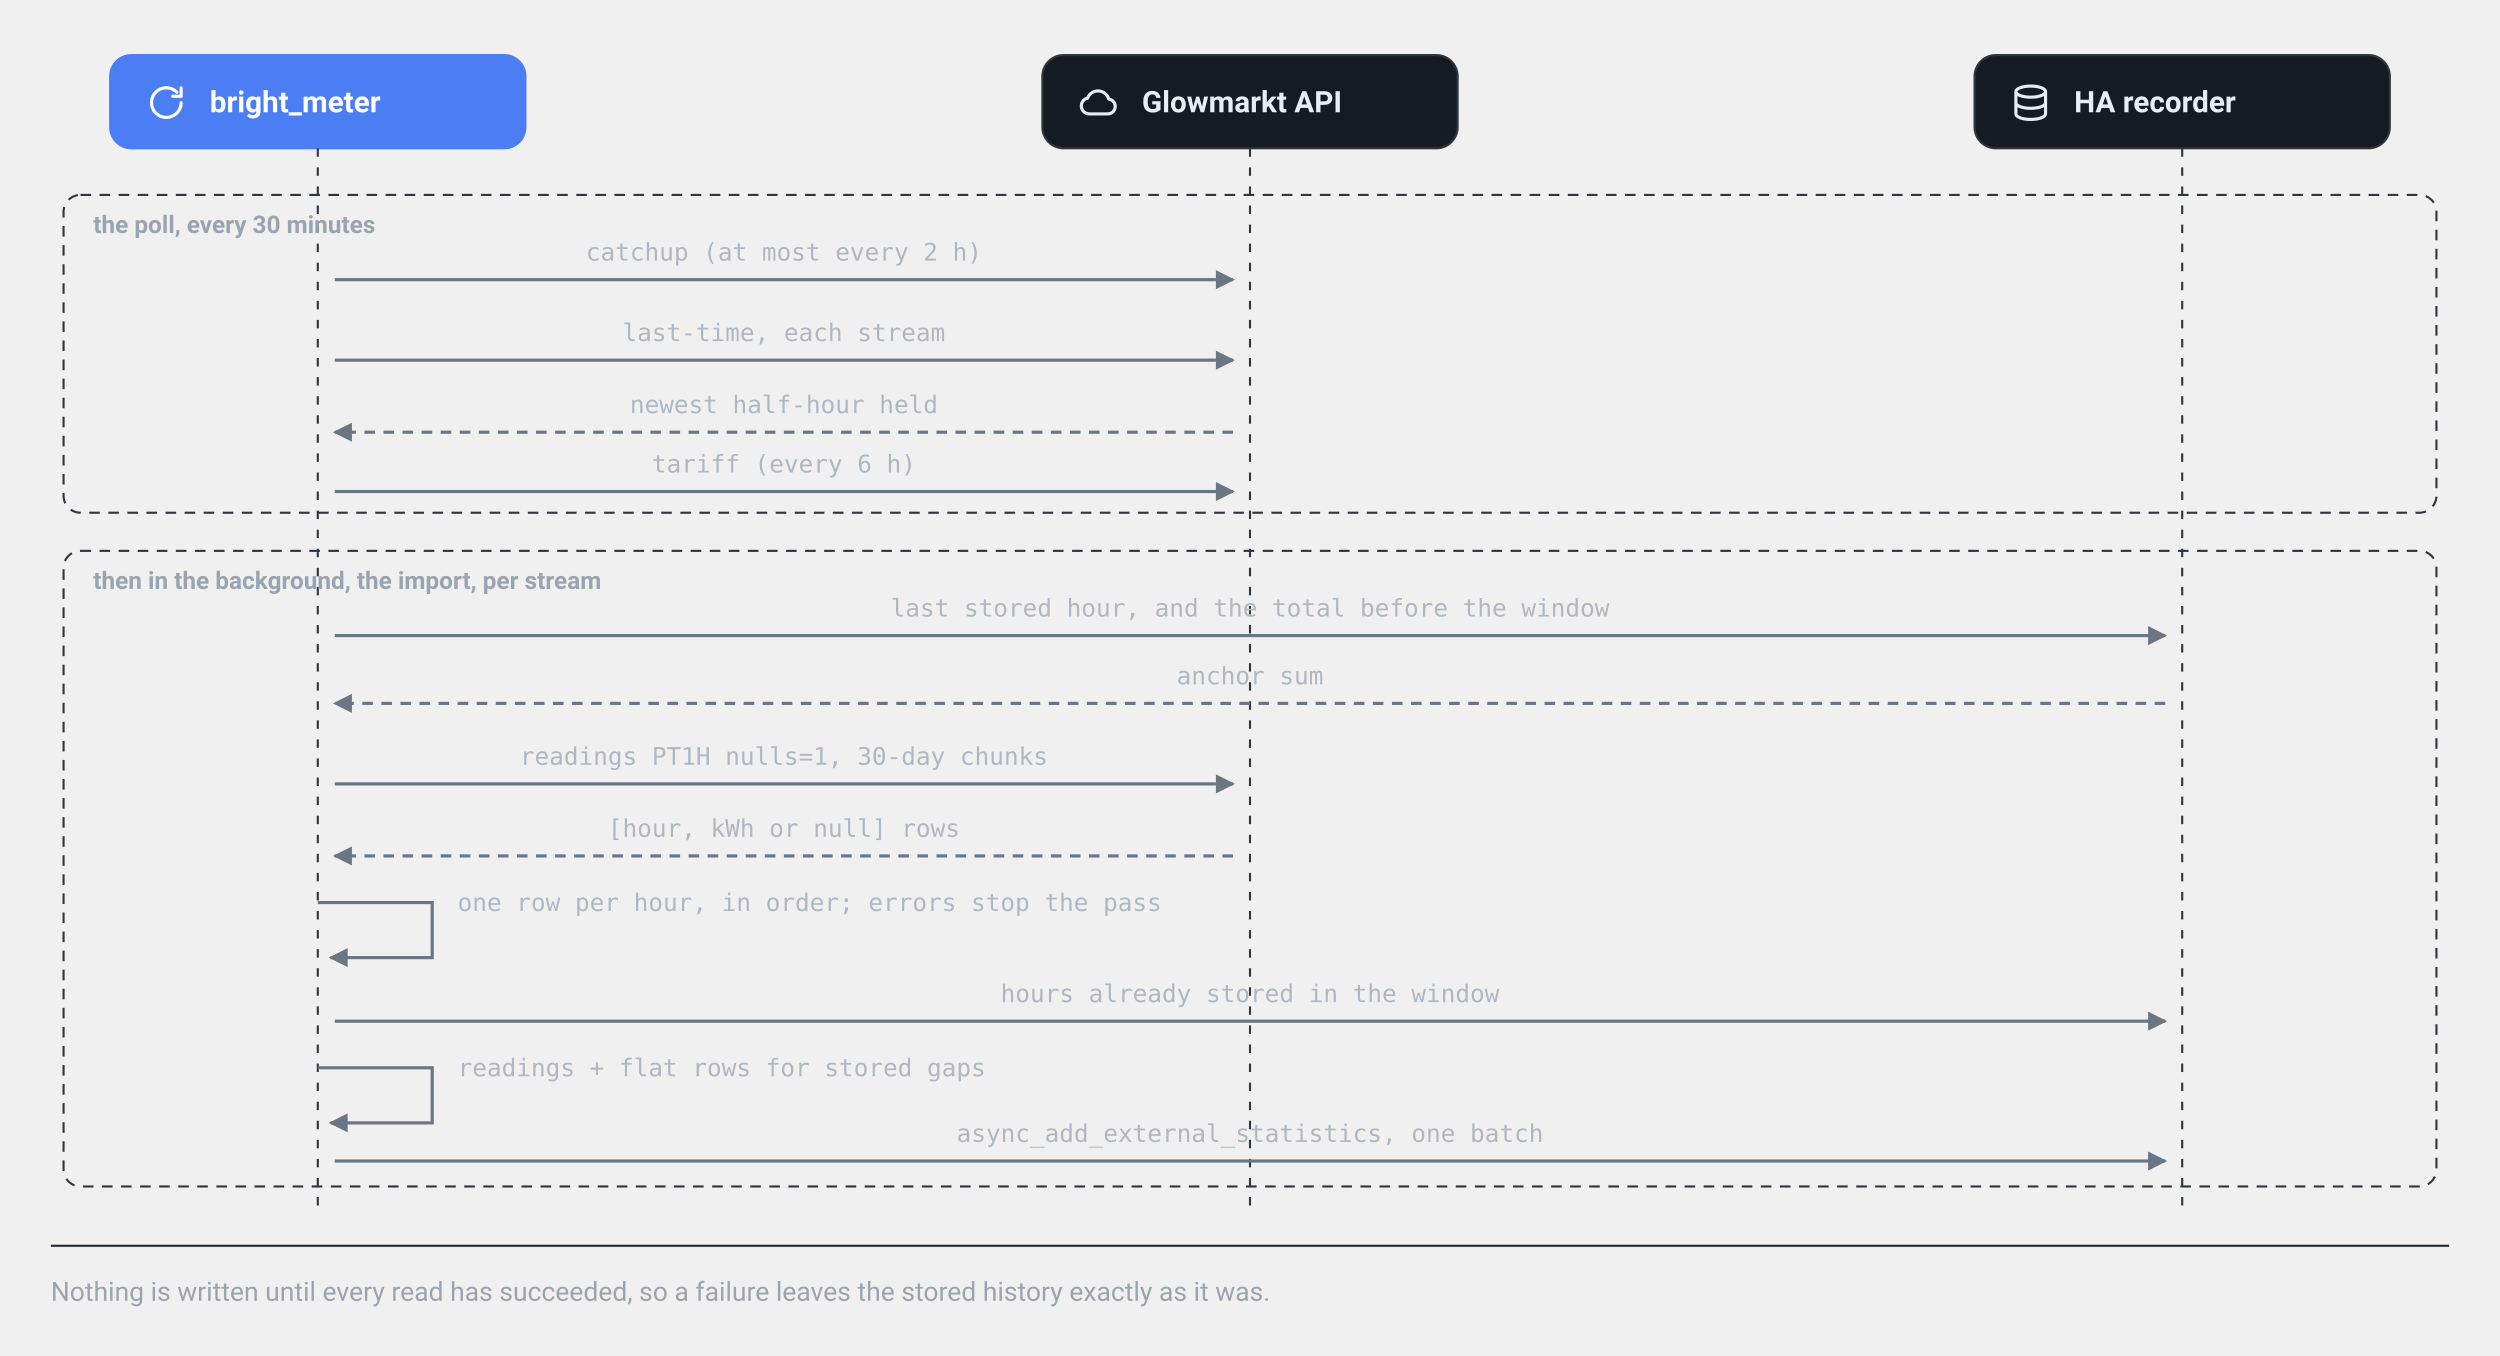
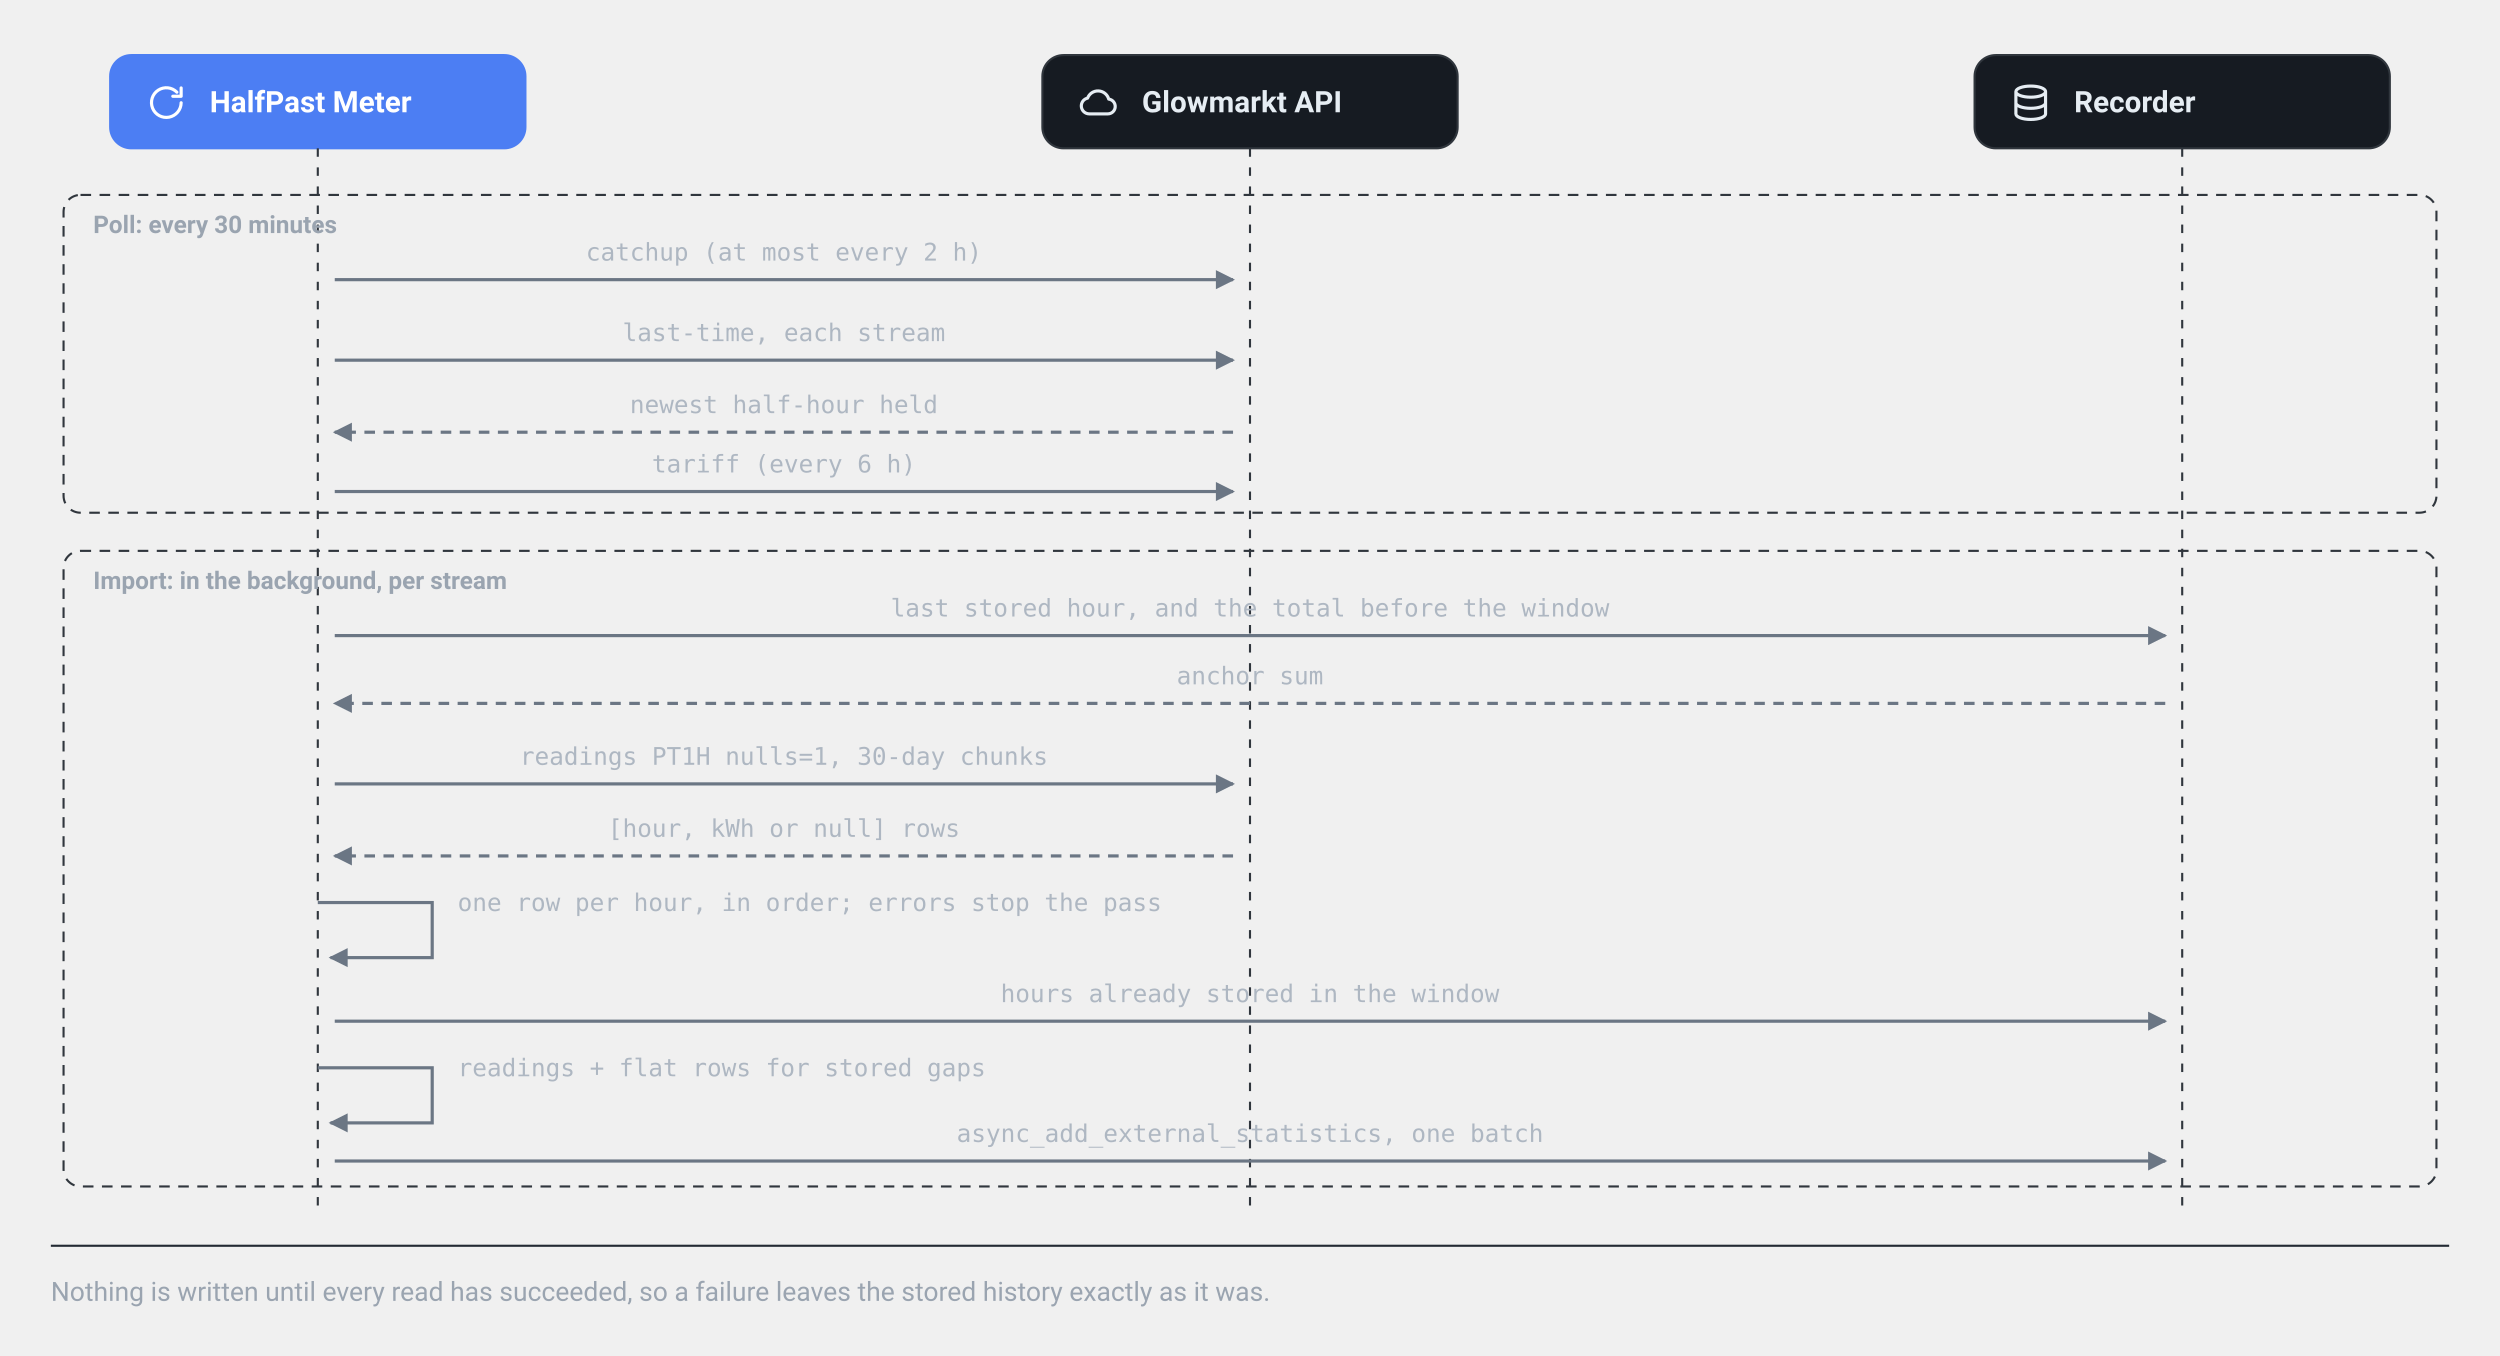
- <svg xmlns="http://www.w3.org/2000/svg" viewBox="0 0 1180 640" width="1180" height="640" role="img" aria-label="Every 30 minutes bright_meter asks Glowmarkt how far each stream reaches, then a background import reads the hourly readings, checks them, and writes them to the recorder in one batch.">
+ <svg xmlns="http://www.w3.org/2000/svg" viewBox="0 0 1180 640" width="1180" height="640" role="img" aria-label="Every 30 minutes HalfPast Meter asks Glowmarkt how far each stream reaches, then a background import reads the hourly readings, checks them, and writes them to the recorder in one batch.">
  <defs>
    <marker id="a" viewBox="0 0 10 10" refX="9" refY="5" markerWidth="6" markerHeight="6" orient="auto-start-reverse">
      <path d="M0 0 10 5 0 10z" fill="#6b7684" />
    </marker>
    <marker id="b" viewBox="0 0 10 10" refX="1" refY="5" markerWidth="6" markerHeight="6" orient="auto">
      <path d="M10 0 0 5 10 10z" fill="#6b7684" />
    </marker>
  </defs>
  <rect x="52.0" y="26" width="196" height="44" rx="10" fill="#4c7ef3" stroke="#4c7ef3" stroke-width="1" />
  <g transform="translate(68.0,38.0) scale(0.875)" fill="none" stroke="#ffffff" stroke-width="1.7" stroke-linecap="round" stroke-linejoin="round">
    <path d="M20 12a8 8 0 1 1-2.3-5.7 M20 4v4.5h-4.5" />
  </g>
-   <text x="99.0" y="53.0" font-family="system-ui,-apple-system,'Segoe UI',Roboto,Helvetica,Arial,sans-serif" font-size="14" fill="#ffffff" text-anchor="start" font-weight="600">bright_meter</text>
+   <text x="99.0" y="53.0" font-family="system-ui,-apple-system,'Segoe UI',Roboto,Helvetica,Arial,sans-serif" font-size="14" fill="#ffffff" text-anchor="start" font-weight="600">HalfPast Meter</text>
  <line x1="150" y1="70" x2="150" y2="574" stroke="#30363d" stroke-width="1" stroke-dasharray="4 5" />
  <rect x="492.0" y="26" width="196" height="44" rx="10" fill="#161b22" stroke="#30363d" stroke-width="1" />
  <g transform="translate(508.0,38.0) scale(0.875)" fill="none" stroke="#e6edf3" stroke-width="1.7" stroke-linecap="round" stroke-linejoin="round">
    <path d="M7 18h10a4 4 0 0 0 .5-7.97A6 6 0 0 0 6.1 9.5 4.3 4.3 0 0 0 7 18z" />
  </g>
  <text x="539.0" y="53.0" font-family="system-ui,-apple-system,'Segoe UI',Roboto,Helvetica,Arial,sans-serif" font-size="14" fill="#e6edf3" text-anchor="start" font-weight="600">Glowmarkt API</text>
  <line x1="590" y1="70" x2="590" y2="574" stroke="#30363d" stroke-width="1" stroke-dasharray="4 5" />
  <rect x="932.0" y="26" width="196" height="44" rx="10" fill="#161b22" stroke="#30363d" stroke-width="1" />
  <g transform="translate(948.0,38.0) scale(0.875)" fill="none" stroke="#e6edf3" stroke-width="1.7" stroke-linecap="round" stroke-linejoin="round">
    <path d="M4 6c0-1.7 3.6-3 8-3s8 1.3 8 3-3.6 3-8 3-8-1.3-8-3z M4 6v12c0 1.7 3.6 3 8 3s8-1.3 8-3V6 M4 12c0 1.7 3.6 3 8 3s8-1.3 8-3" />
  </g>
-   <text x="979.0" y="53.0" font-family="system-ui,-apple-system,'Segoe UI',Roboto,Helvetica,Arial,sans-serif" font-size="14" fill="#e6edf3" text-anchor="start" font-weight="600">HA recorder</text>
+   <text x="979.0" y="53.0" font-family="system-ui,-apple-system,'Segoe UI',Roboto,Helvetica,Arial,sans-serif" font-size="14" fill="#e6edf3" text-anchor="start" font-weight="600">Recorder</text>
  <line x1="1030" y1="70" x2="1030" y2="574" stroke="#30363d" stroke-width="1" stroke-dasharray="4 5" />
  <rect x="30" y="92" width="1120" height="150" rx="8" fill="none" stroke="#30363d" stroke-width="1" stroke-dasharray="5 4" />
-   <text x="44.0" y="110.0" font-family="system-ui,-apple-system,'Segoe UI',Roboto,Helvetica,Arial,sans-serif" font-size="11.5" fill="#9aa4b0" text-anchor="start" font-weight="600">the poll, every 30 minutes</text>
+   <text x="44.0" y="110.0" font-family="system-ui,-apple-system,'Segoe UI',Roboto,Helvetica,Arial,sans-serif" font-size="11.5" fill="#9aa4b0" text-anchor="start" font-weight="600">Poll: every 30 minutes</text>
  <polyline points="158,132 582,132" fill="none" stroke="#6b7684" stroke-width="1.5" marker-end="url(#a)" />
  <text x="370.0" y="123.0" font-family="ui-monospace,SFMono-Regular,'SF Mono',Menlo,Consolas,monospace" font-size="11.5" fill="#aeb7c2" text-anchor="middle">catchup (at most every 2 h)</text>
  <polyline points="158,170 582,170" fill="none" stroke="#6b7684" stroke-width="1.5" marker-end="url(#a)" />
  <text x="370.0" y="161.0" font-family="ui-monospace,SFMono-Regular,'SF Mono',Menlo,Consolas,monospace" font-size="11.5" fill="#aeb7c2" text-anchor="middle">last-time, each stream</text>
  <polyline points="582,204 158,204" fill="none" stroke="#6b7684" stroke-width="1.5" stroke-dasharray="5 4" marker-end="url(#a)" />
  <text x="370.0" y="195.0" font-family="ui-monospace,SFMono-Regular,'SF Mono',Menlo,Consolas,monospace" font-size="11.5" fill="#aeb7c2" text-anchor="middle">newest half-hour held</text>
  <polyline points="158,232 582,232" fill="none" stroke="#6b7684" stroke-width="1.5" marker-end="url(#a)" />
  <text x="370.0" y="223.0" font-family="ui-monospace,SFMono-Regular,'SF Mono',Menlo,Consolas,monospace" font-size="11.5" fill="#aeb7c2" text-anchor="middle">tariff (every 6 h)</text>
  <rect x="30" y="260" width="1120" height="300" rx="8" fill="none" stroke="#30363d" stroke-width="1" stroke-dasharray="5 4" />
-   <text x="44.0" y="278.0" font-family="system-ui,-apple-system,'Segoe UI',Roboto,Helvetica,Arial,sans-serif" font-size="11.5" fill="#9aa4b0" text-anchor="start" font-weight="600">then in the background, the import, per stream</text>
+   <text x="44.0" y="278.0" font-family="system-ui,-apple-system,'Segoe UI',Roboto,Helvetica,Arial,sans-serif" font-size="11.5" fill="#9aa4b0" text-anchor="start" font-weight="600">Import: in the background, per stream</text>
  <polyline points="158,300 1022,300" fill="none" stroke="#6b7684" stroke-width="1.5" marker-end="url(#a)" />
  <text x="590.0" y="291.0" font-family="ui-monospace,SFMono-Regular,'SF Mono',Menlo,Consolas,monospace" font-size="11.5" fill="#aeb7c2" text-anchor="middle">last stored hour, and the total before the window</text>
  <polyline points="1022,332 158,332" fill="none" stroke="#6b7684" stroke-width="1.5" stroke-dasharray="5 4" marker-end="url(#a)" />
  <text x="590.0" y="323.0" font-family="ui-monospace,SFMono-Regular,'SF Mono',Menlo,Consolas,monospace" font-size="11.5" fill="#aeb7c2" text-anchor="middle">anchor sum</text>
  <polyline points="158,370 582,370" fill="none" stroke="#6b7684" stroke-width="1.5" marker-end="url(#a)" />
  <text x="370.0" y="361.0" font-family="ui-monospace,SFMono-Regular,'SF Mono',Menlo,Consolas,monospace" font-size="11.5" fill="#aeb7c2" text-anchor="middle">readings PT1H nulls=1, 30-day chunks</text>
  <polyline points="582,404 158,404" fill="none" stroke="#6b7684" stroke-width="1.5" stroke-dasharray="5 4" marker-end="url(#a)" />
  <text x="370.0" y="395.0" font-family="ui-monospace,SFMono-Regular,'SF Mono',Menlo,Consolas,monospace" font-size="11.5" fill="#aeb7c2" text-anchor="middle">[hour, kWh or null] rows</text>
  <polyline points="150,426 204,426 204,452 156,452" fill="none" stroke="#6b7684" stroke-width="1.5" marker-end="url(#a)" />
  <text x="216.0" y="430.0" font-family="ui-monospace,SFMono-Regular,'SF Mono',Menlo,Consolas,monospace" font-size="11.5" fill="#aeb7c2" text-anchor="start">one row per hour, in order; errors stop the pass</text>
  <polyline points="158,482 1022,482" fill="none" stroke="#6b7684" stroke-width="1.5" marker-end="url(#a)" />
  <text x="590.0" y="473.0" font-family="ui-monospace,SFMono-Regular,'SF Mono',Menlo,Consolas,monospace" font-size="11.5" fill="#aeb7c2" text-anchor="middle">hours already stored in the window</text>
  <polyline points="150,504 204,504 204,530 156,530" fill="none" stroke="#6b7684" stroke-width="1.5" marker-end="url(#a)" />
  <text x="216.0" y="508.0" font-family="ui-monospace,SFMono-Regular,'SF Mono',Menlo,Consolas,monospace" font-size="11.5" fill="#aeb7c2" text-anchor="start">readings + flat rows for stored gaps</text>
  <polyline points="158,548 1022,548" fill="none" stroke="#6b7684" stroke-width="1.5" marker-end="url(#a)" />
  <text x="590.0" y="539.0" font-family="ui-monospace,SFMono-Regular,'SF Mono',Menlo,Consolas,monospace" font-size="11.5" fill="#aeb7c2" text-anchor="middle">async_add_external_statistics, one batch</text>
  <line x1="24" y1="588" x2="1156" y2="588" stroke="#232a33" stroke-width="1" />
  <text x="24.0" y="614.0" font-family="system-ui,-apple-system,'Segoe UI',Roboto,Helvetica,Arial,sans-serif" font-size="12.5" fill="#9aa4b0" text-anchor="start">Nothing is written until every read has succeeded, so a failure leaves the stored history exactly as it was.</text>
</svg>
